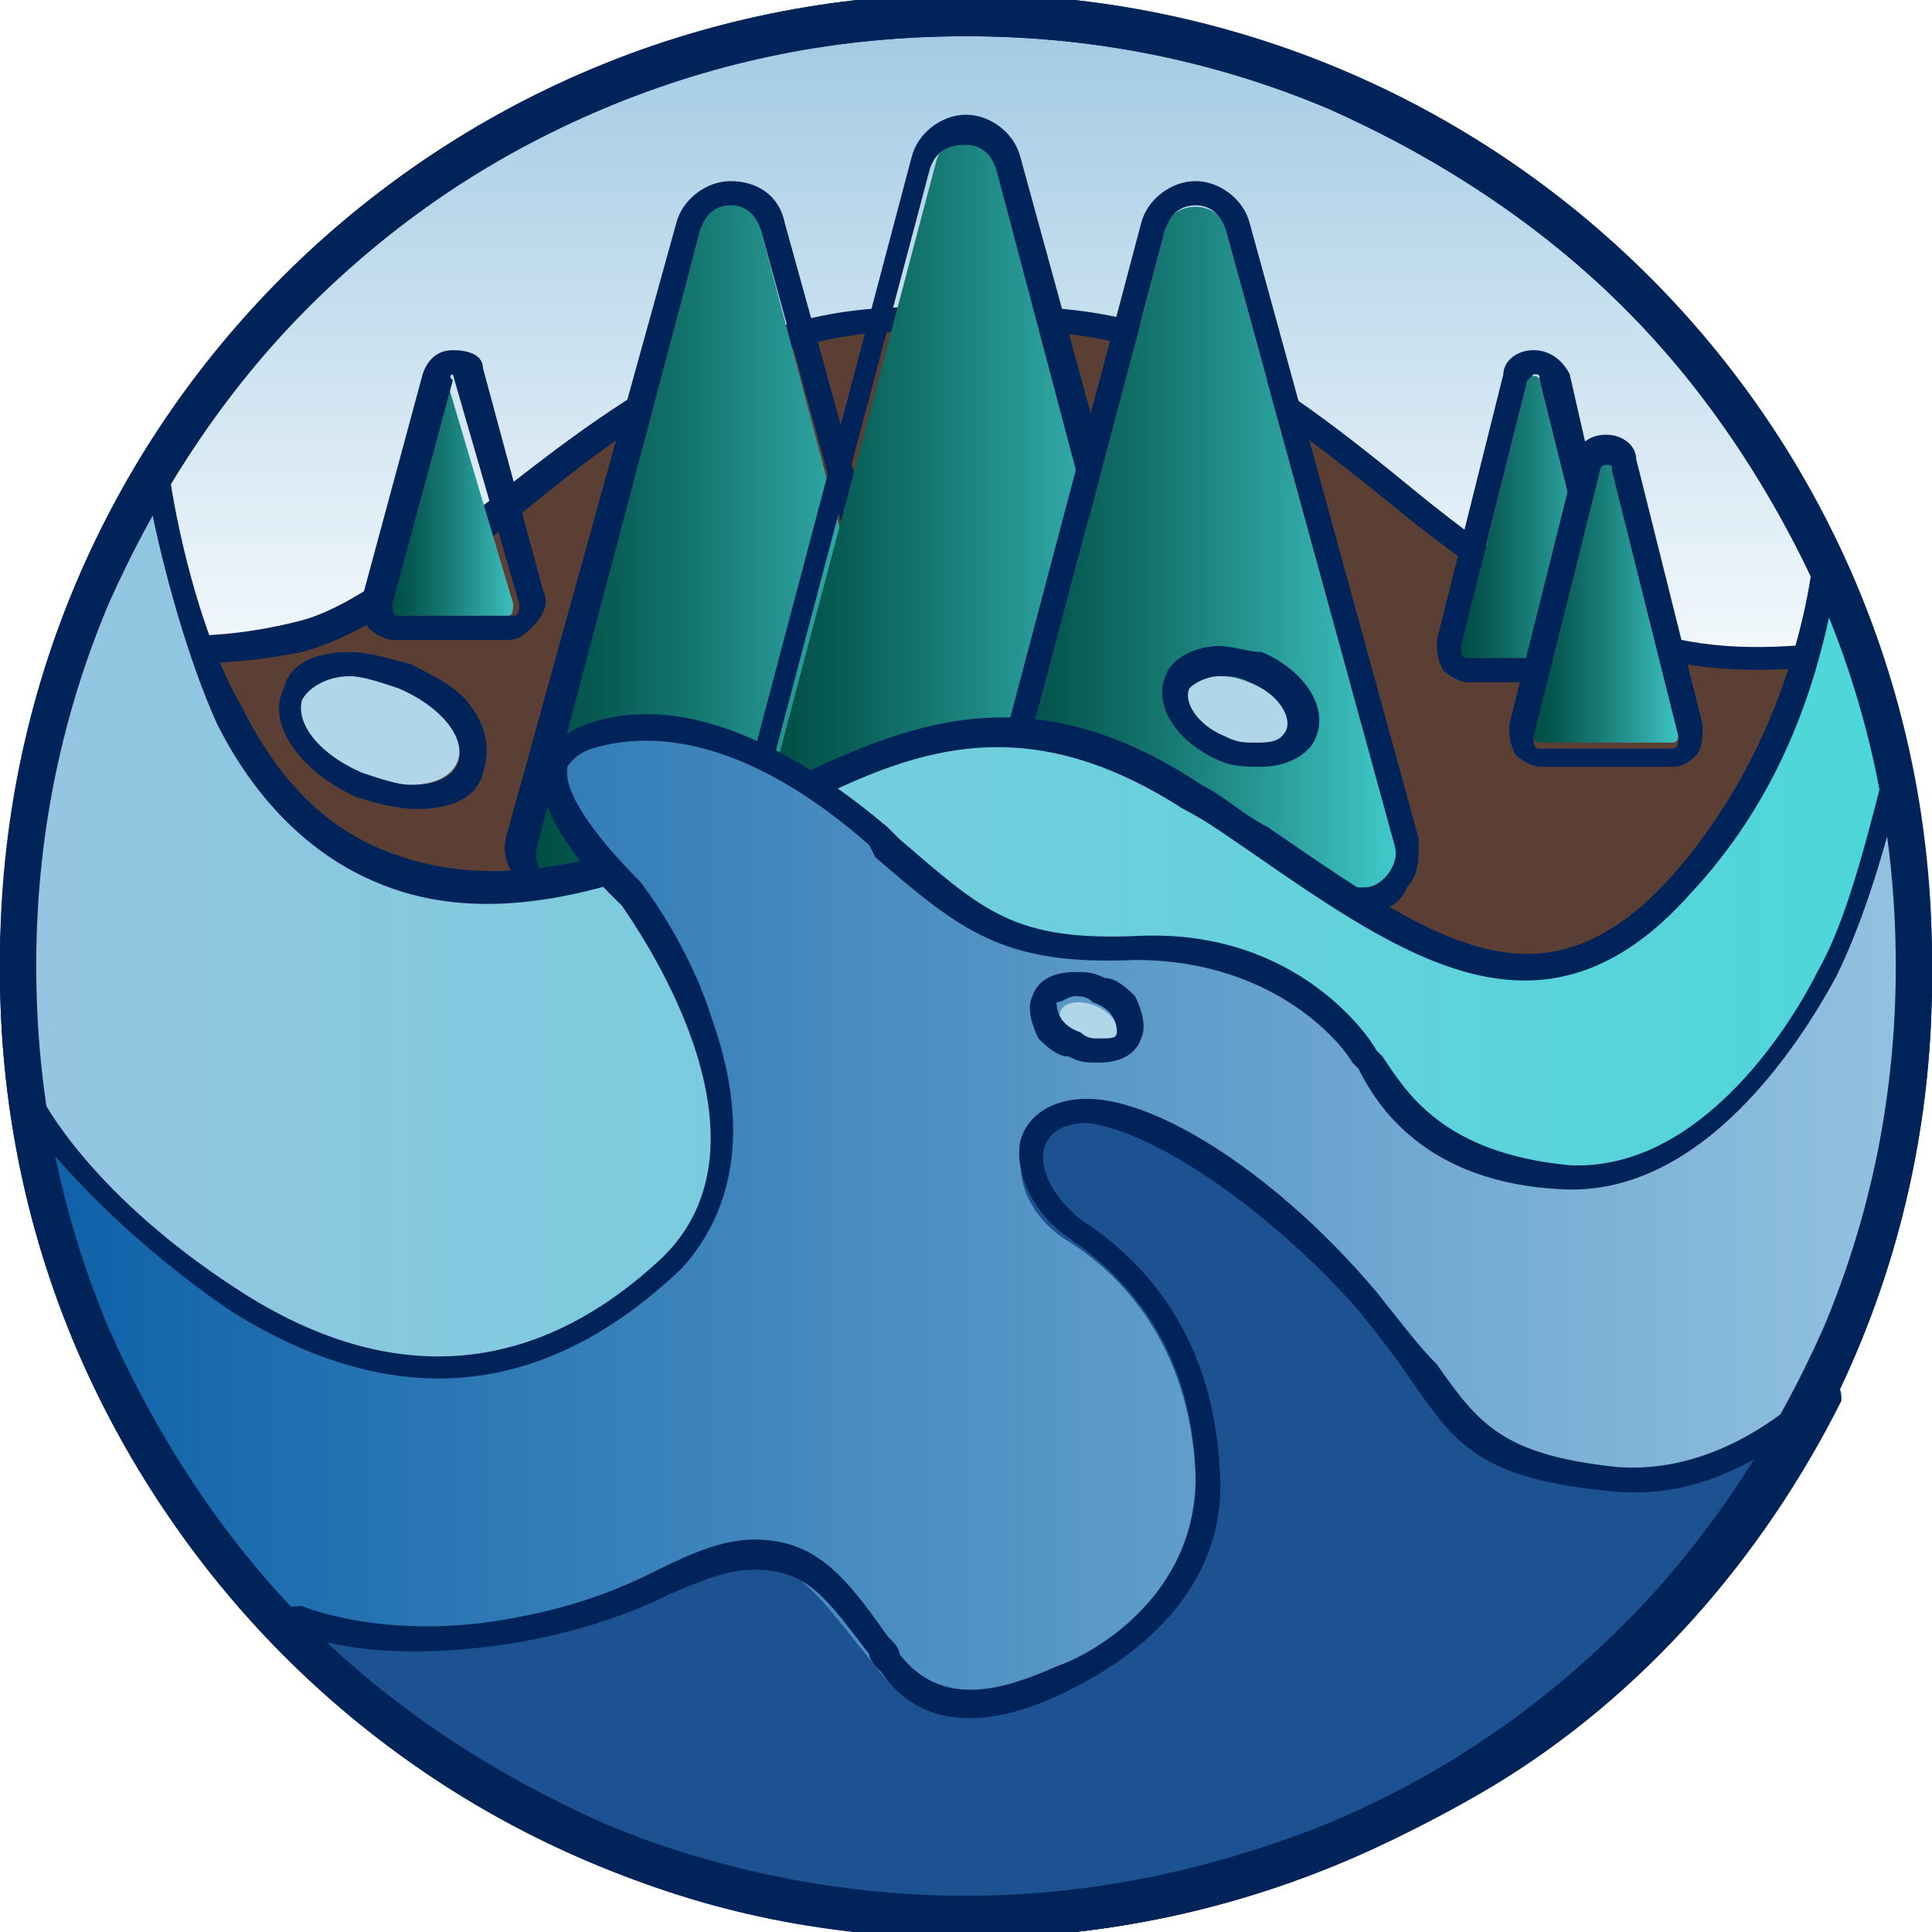
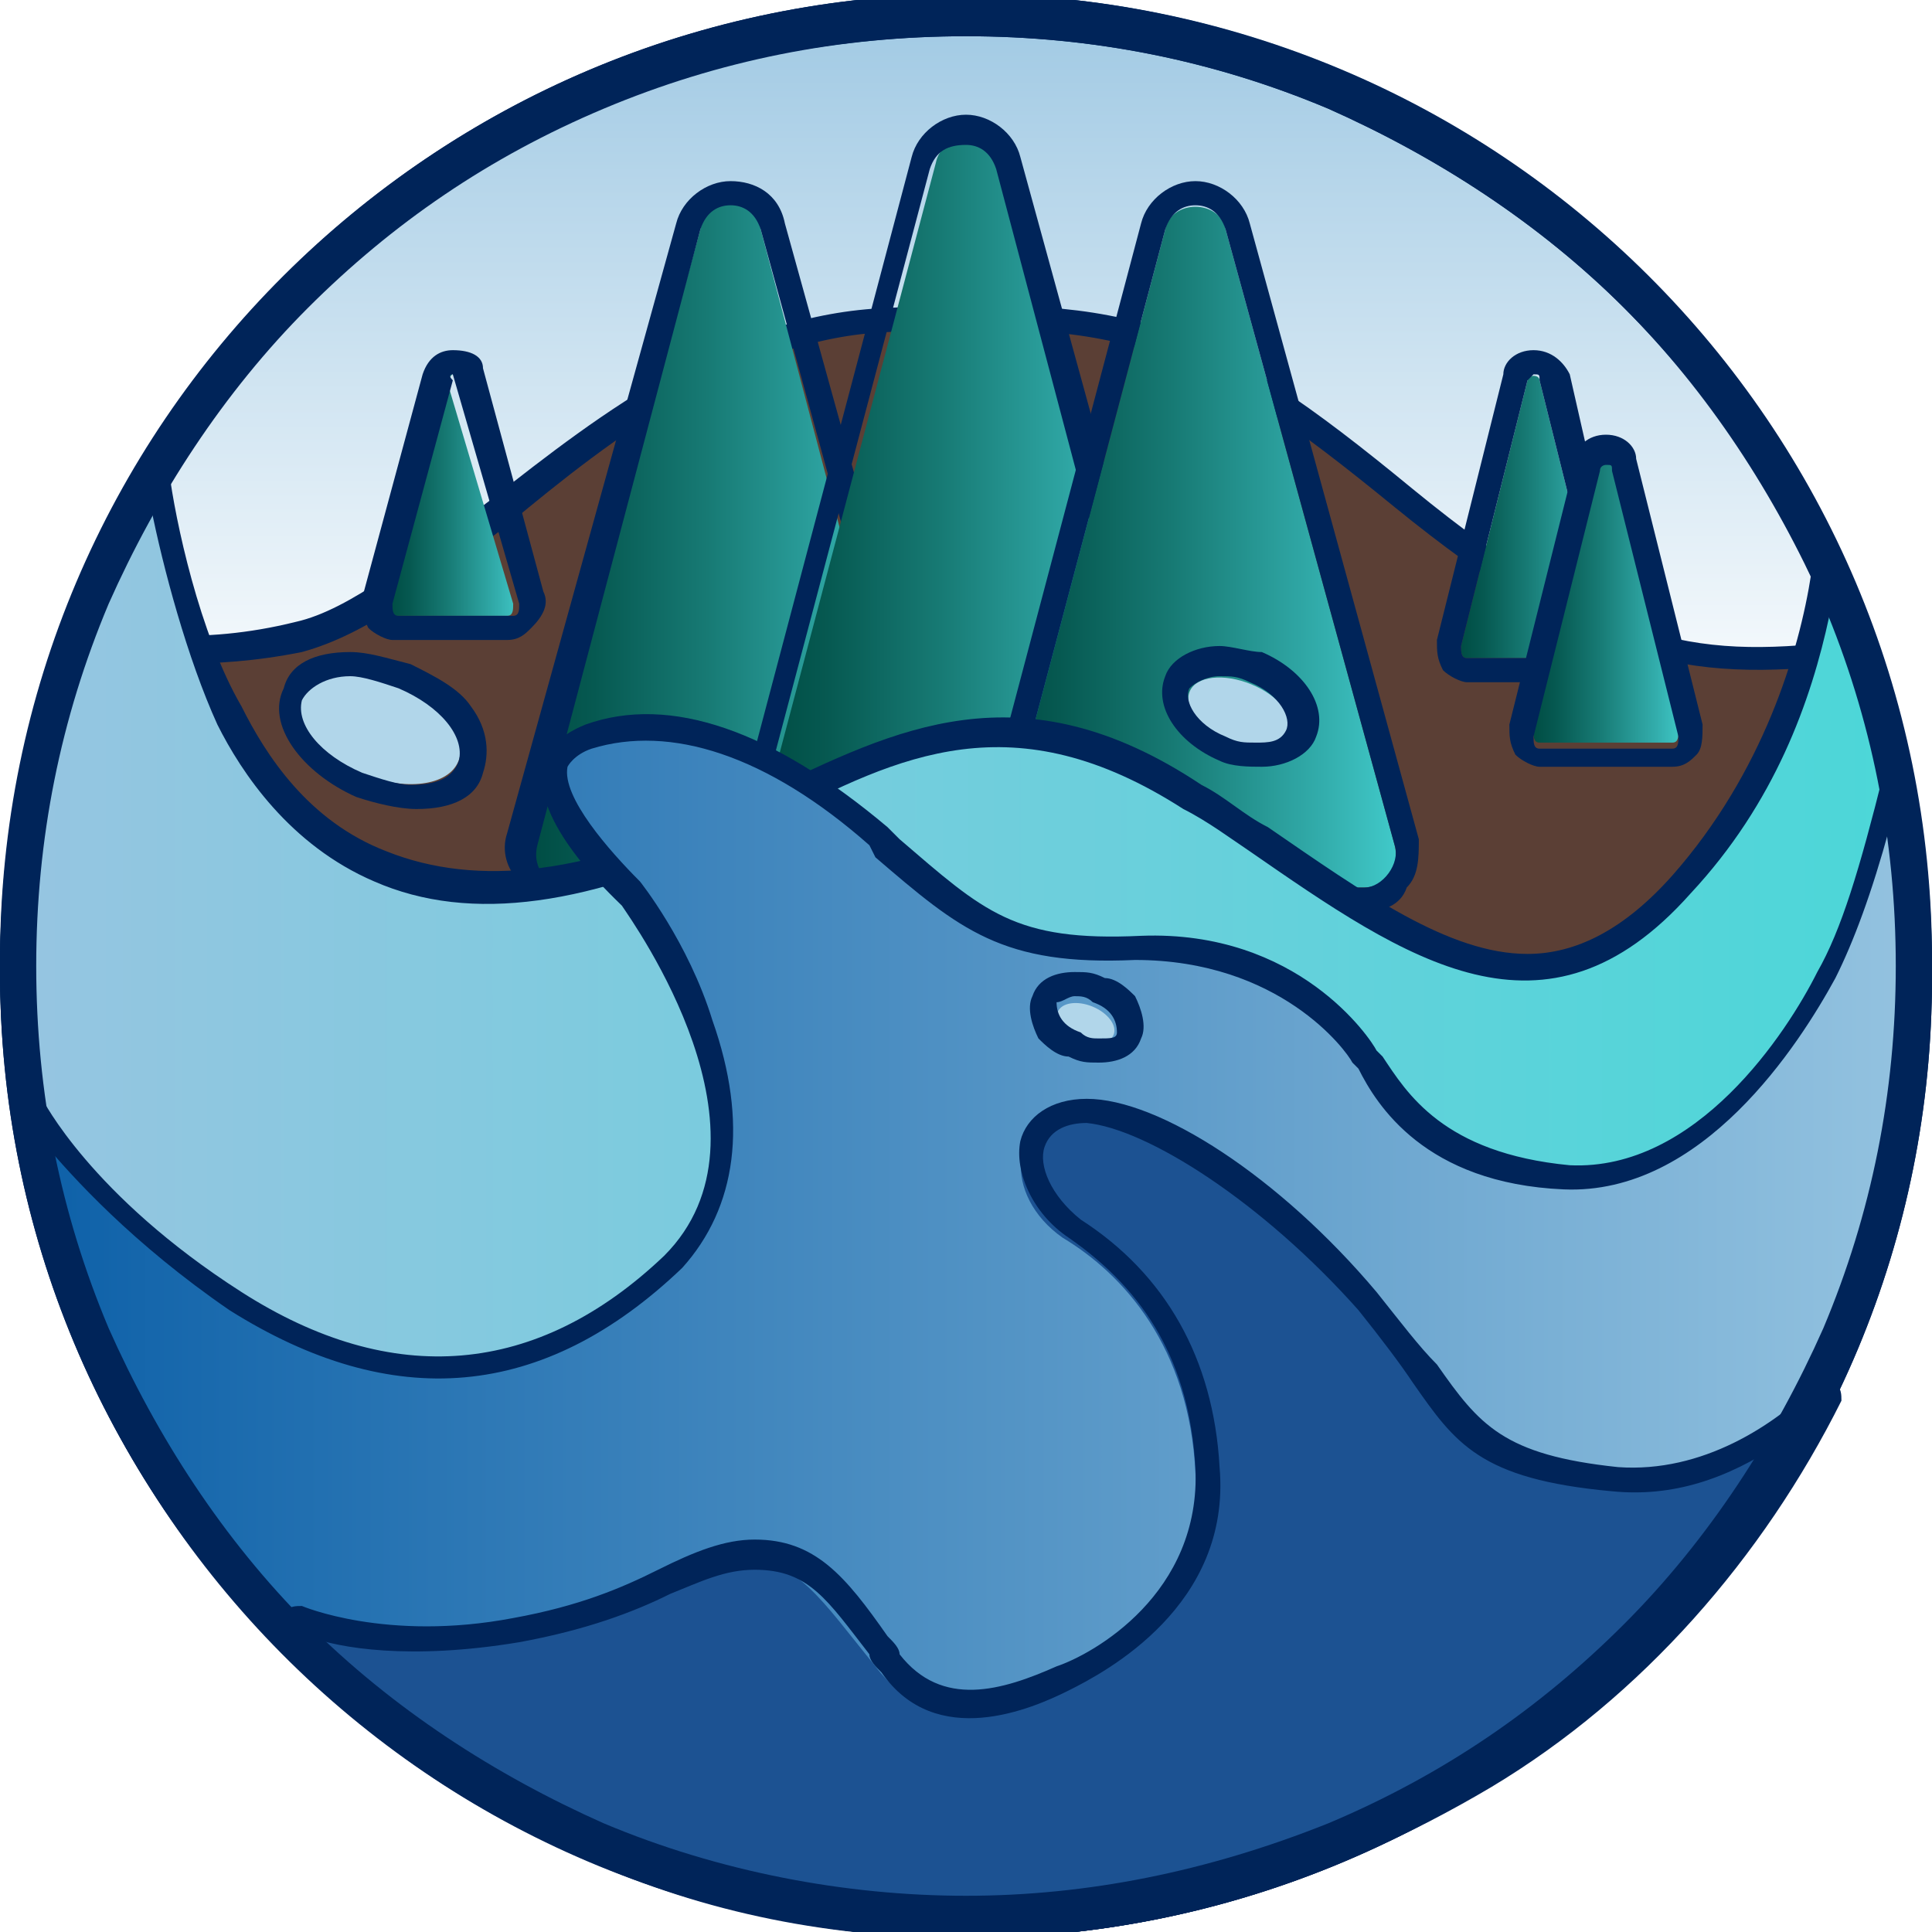
<svg xmlns="http://www.w3.org/2000/svg" version="1.1" id="Слой_1" x="0px" y="0px" width="32px" height="32px" viewBox="0 0 32 32" style="enable-background:new 0 0 32 32;" xml:space="preserve">
-   <style type="text/css">
- 	.st0{fill:url(#SVGID_1_);}
- 	.st1{fill:#002459;}
- 	.st2{fill:#5B3F35;}
- 	.st3{fill:url(#SVGID_2_);}
- 	.st4{fill:url(#SVGID_3_);}
- 	.st5{fill:url(#SVGID_4_);}
- 	.st6{fill:url(#SVGID_5_);}
- 	.st7{fill:url(#SVGID_6_);}
- 	.st8{fill:#B1D6EA;}
- 	.st9{fill:url(#SVGID_7_);}
- 	.st10{fill:url(#SVGID_8_);}
- 	.st11{fill:url(#SVGID_9_);}
- 	.st12{fill:#1C5292;}
- </style>
  <g>
    <g>
-       <linearGradient id="SVGID_1_" gradientUnits="userSpaceOnUse" x1="16" y1="34.1" x2="16" y2="2.173" gradientTransform="matrix(1 0 0 -1 0 34)">
+       <linearGradient id="SVGID_1_" gradientUnits="userSpaceOnUse" x1="16" y1="733.9" x2="16" y2="765.827" gradientTransform="matrix(1 0 0 1 0 -734)">
        <stop offset="0" style="stop-color:#9EC8E3" />
        <stop offset="0.392" style="stop-color:#FFFFFF" />
      </linearGradient>
-       <circle class="st0" cx="16" cy="15.9" r="16" />
-       <path class="st1" d="M16,0.6c2.1,0,4.1,0.4,6,1.2c1.8,0.8,3.5,1.9,4.9,3.3s2.5,3,3.3,4.9s1.2,3.9,1.2,6s-0.4,4.1-1.2,6    c-0.8,1.8-1.9,3.5-3.3,4.9s-3,2.5-4.9,3.3s-3.9,1.2-6,1.2s-4.1-0.4-6-1.2c-1.8-0.8-3.5-1.9-4.9-3.3s-2.5-3-3.3-4.9    c-0.8-2-1.2-4-1.2-6.1s0.4-4.1,1.2-6C2.6,8.1,3.7,6.4,5.1,5s3-2.5,4.9-3.3C11.9,1,13.9,0.6,16,0.6 M16-0.1C7.2-0.1,0,7,0,15.9    s7.1,16,16,16s16-7.1,16-16S24.8-0.1,16-0.1L16-0.1z" />
+       <circle style="fill:url(#SVGID_1_);" cx="16" cy="15.9" r="16" />
+       <path style="fill:#002459;" d="M16,0.6c2.1,0,4.1,0.4,6,1.2c1.8,0.8,3.5,1.9,4.9,3.3s2.5,3,3.3,4.9s1.2,3.9,1.2,6s-0.4,4.1-1.2,6    c-0.8,1.8-1.9,3.5-3.3,4.9s-3,2.5-4.9,3.3s-3.9,1.2-6,1.2s-4.1-0.4-6-1.2c-1.8-0.8-3.5-1.9-4.9-3.3s-2.5-3-3.3-4.9    c-0.8-2-1.2-4-1.2-6.1s0.4-4.1,1.2-6C2.6,8.1,3.7,6.4,5.1,5s3-2.5,4.9-3.3C11.9,1,13.9,0.6,16,0.6 M16-0.1C7.2-0.1,0,7,0,15.9    s7.1,16,16,16s16-7.1,16-16S24.8-0.1,16-0.1L16-0.1z" />
    </g>
    <g>
-       <path class="st2" d="M30.9,11l-0.2-0.2c-2.6,0.3-4.2,0.1-7.4-2.6c-3.3-2.7-4.4-3.1-8.5-2.9C10.6,5.5,7.5,9.9,5,10.5    c-1.7,0.4-3,0.2-3.7,0c-0.6,1.7-1,3.6-1,5.5c0,8.7,7.1,15.8,15.8,15.8S31.9,24.7,31.9,16C31.8,14.3,31.5,12.6,30.9,11z" />
-       <path class="st1" d="M16,32.1c-4.3,0-8.3-1.7-11.3-4.7S0,20.4,0,16.1c0-1.9,0.3-3.8,1-5.6l0.1-0.2h0.2c0.7,0.2,2,0.4,3.6,0    c0.9-0.2,2-1.1,3.2-2c1.9-1.5,4-3.1,6.6-3.2c4.1-0.2,5.3,0.2,8.7,3c3.3,2.7,4.8,2.8,7.3,2.5h0.1l0.3,0.3V11    c0.6,1.7,0.9,3.4,0.9,5.2c0,4.3-1.7,8.3-4.7,11.3C24.3,30.4,20.3,32.1,16,32.1z M1.4,10.8c-0.6,1.7-0.9,3.5-0.9,5.3    c0,8.6,7,15.5,15.5,15.5s15.5-7,15.5-15.5c0-1.7-0.3-3.4-0.8-5L30.6,11c-2.7,0.3-4.3,0-7.5-2.6c-3.3-2.7-4.4-3.1-8.4-2.9    c-2.4,0.1-4.5,1.7-6.3,3.2c-1.3,1-2.3,1.8-3.4,2.1C3.5,11.1,2.2,11,1.4,10.8z" />
+       <path style="fill:#5B3F35;" d="M30.9,11l-0.2-0.2c-2.6,0.3-4.2,0.1-7.4-2.6c-3.3-2.7-4.4-3.1-8.5-2.9C10.6,5.5,7.5,9.9,5,10.5    c-1.7,0.4-3,0.2-3.7,0c-0.6,1.7-1,3.6-1,5.5c0,8.7,7.1,15.8,15.8,15.8S31.9,24.7,31.9,16C31.8,14.3,31.5,12.6,30.9,11z" />
+       <path style="fill:#002459;" d="M16,32.1c-4.3,0-8.3-1.7-11.3-4.7S0,20.4,0,16.1c0-1.9,0.3-3.8,1-5.6l0.1-0.2h0.2    c0.7,0.2,2,0.4,3.6,0c0.9-0.2,2-1.1,3.2-2c1.9-1.5,4-3.1,6.6-3.2c4.1-0.2,5.3,0.2,8.7,3c3.3,2.7,4.8,2.8,7.3,2.5h0.1l0.3,0.3V11    c0.6,1.7,0.9,3.4,0.9,5.2c0,4.3-1.7,8.3-4.7,11.3C24.3,30.4,20.3,32.1,16,32.1z M1.4,10.8c-0.6,1.7-0.9,3.5-0.9,5.3    c0,8.6,7,15.5,15.5,15.5s15.5-7,15.5-15.5c0-1.7-0.3-3.4-0.8-5L30.6,11c-2.7,0.3-4.3,0-7.5-2.6c-3.3-2.7-4.4-3.1-8.4-2.9    c-2.4,0.1-4.5,1.7-6.3,3.2c-1.3,1-2.3,1.8-3.4,2.1C3.5,11.1,2.2,11,1.4,10.8z" />
    </g>
    <g>
-       <linearGradient id="SVGID_2_" gradientUnits="userSpaceOnUse" x1="8.83" y1="24.975" x2="15.37" y2="24.975" gradientTransform="matrix(1 0 0 -1 0 34)">
+       <linearGradient id="SVGID_2_" gradientUnits="userSpaceOnUse" x1="8.83" y1="743.025" x2="15.37" y2="743.025" gradientTransform="matrix(1 0 0 1 0 -734)">
        <stop offset="0" style="stop-color:#004D44" />
        <stop offset="0.154" style="stop-color:#065951" />
        <stop offset="0.441" style="stop-color:#177A74" />
        <stop offset="0.828" style="stop-color:#33AEAD" />
        <stop offset="1" style="stop-color:#40C8C8" />
      </linearGradient>
-       <path class="st3" d="M11.6,3.8L8.8,14c-0.1,0.3,0.2,0.7,0.5,0.7h5.5c0.3,0,0.6-0.3,0.5-0.7L12.6,3.8C12.5,3.2,11.7,3.2,11.6,3.8z" />
-       <path class="st1" d="M12.1,3.4c0.2,0,0.4,0.1,0.5,0.4L15.4,14c0.1,0.3-0.2,0.7-0.5,0.7H9.4c-0.3,0-0.6-0.3-0.5-0.7l2.7-10.2    C11.7,3.5,11.9,3.4,12.1,3.4 M12.1,3c-0.4,0-0.8,0.3-0.9,0.7L8.4,13.8c-0.1,0.3,0,0.6,0.2,0.8C8.8,14.9,9.1,15,9.4,15h5.5    c0.3,0,0.6-0.1,0.7-0.4c0.2-0.2,0.2-0.5,0.2-0.8L13,3.7C12.9,3.2,12.5,3,12.1,3L12.1,3z" />
+       <path style="fill:url(#SVGID_2_);" d="M11.6,3.8L8.8,14c-0.1,0.3,0.2,0.7,0.5,0.7h5.5c0.3,0,0.6-0.3,0.5-0.7L12.6,3.8    C12.5,3.2,11.7,3.2,11.6,3.8z" />
+       <path style="fill:#002459;" d="M12.1,3.4c0.2,0,0.4,0.1,0.5,0.4L15.4,14c0.1,0.3-0.2,0.7-0.5,0.7H9.4c-0.3,0-0.6-0.3-0.5-0.7    l2.7-10.2C11.7,3.5,11.9,3.4,12.1,3.4 M12.1,3c-0.4,0-0.8,0.3-0.9,0.7L8.4,13.8c-0.1,0.3,0,0.6,0.2,0.8C8.8,14.9,9.1,15,9.4,15    h5.5c0.3,0,0.6-0.1,0.7-0.4c0.2-0.2,0.2-0.5,0.2-0.8L13,3.7C12.9,3.2,12.5,3,12.1,3L12.1,3z" />
    </g>
    <g>
-       <linearGradient id="SVGID_3_" gradientUnits="userSpaceOnUse" x1="12.693" y1="26.038" x2="19.232" y2="26.038" gradientTransform="matrix(1 0 0 -1 0 34)">
+       <linearGradient id="SVGID_3_" gradientUnits="userSpaceOnUse" x1="12.693" y1="741.962" x2="19.232" y2="741.962" gradientTransform="matrix(1 0 0 1 0 -734)">
        <stop offset="0" style="stop-color:#004D44" />
        <stop offset="0.154" style="stop-color:#065951" />
        <stop offset="0.441" style="stop-color:#177A74" />
        <stop offset="0.828" style="stop-color:#33AEAD" />
        <stop offset="1" style="stop-color:#40C8C8" />
      </linearGradient>
-       <path class="st4" d="M15.5,2.7l-2.7,10.2c-0.1,0.3,0.2,0.7,0.5,0.7h5.5c0.3,0,0.6-0.3,0.5-0.7L16.5,2.7    C16.3,2.2,15.6,2.2,15.5,2.7z" />
-       <path class="st1" d="M16,2.4c0.2,0,0.4,0.1,0.5,0.4L19.2,13c0.1,0.3-0.2,0.7-0.5,0.7h-5.5c-0.3,0-0.6-0.3-0.5-0.7l2.7-10.2    C15.5,2.5,15.7,2.4,16,2.4 M16,1.9c-0.4,0-0.8,0.3-0.9,0.7l-2.7,10.2c-0.1,0.3,0,0.6,0.2,0.8s0.5,0.4,0.7,0.4h5.5    c0.3,0,0.6-0.1,0.7-0.4c0.2-0.2,0.2-0.5,0.2-0.8L16.9,2.6C16.8,2.2,16.4,1.9,16,1.9L16,1.9z" />
+       <path style="fill:url(#SVGID_3_);" d="M15.5,2.7l-2.7,10.2c-0.1,0.3,0.2,0.7,0.5,0.7h5.5c0.3,0,0.6-0.3,0.5-0.7L16.5,2.7    C16.3,2.2,15.6,2.2,15.5,2.7z" />
+       <path style="fill:#002459;" d="M16,2.4c0.2,0,0.4,0.1,0.5,0.4L19.2,13c0.1,0.3-0.2,0.7-0.5,0.7h-5.5c-0.3,0-0.6-0.3-0.5-0.7    l2.7-10.2C15.5,2.5,15.7,2.4,16,2.4 M16,1.9c-0.4,0-0.8,0.3-0.9,0.7l-2.7,10.2c-0.1,0.3,0,0.6,0.2,0.8s0.5,0.4,0.7,0.4h5.5    c0.3,0,0.6-0.1,0.7-0.4c0.2-0.2,0.2-0.5,0.2-0.8L16.9,2.6C16.8,2.2,16.4,1.9,16,1.9L16,1.9z" />
    </g>
    <g>
-       <linearGradient id="SVGID_4_" gradientUnits="userSpaceOnUse" x1="6.463" y1="25.825" x2="8.617" y2="25.825" gradientTransform="matrix(1 0 0 -1 0 34)">
+       <linearGradient id="SVGID_4_" gradientUnits="userSpaceOnUse" x1="6.463" y1="742.175" x2="8.617" y2="742.175" gradientTransform="matrix(1 0 0 1 0 -734)">
        <stop offset="0" style="stop-color:#004D44" />
        <stop offset="0.154" style="stop-color:#065951" />
        <stop offset="0.441" style="stop-color:#177A74" />
        <stop offset="0.828" style="stop-color:#33AEAD" />
        <stop offset="1" style="stop-color:#40C8C8" />
      </linearGradient>
-       <path class="st5" d="M7.4,6.3l-1,3.7c0,0.1,0,0.2,0.1,0.2h1.9c0.1,0,0.1-0.1,0.1-0.2L7.4,6.3C7.6,6.1,7.5,6.1,7.4,6.3z" />
-       <path class="st1" d="M7.5,6.2C7.6,6.2,7.6,6.2,7.5,6.2L8.6,10c0,0.1,0,0.2-0.1,0.2H6.6c-0.1,0-0.1-0.1-0.1-0.2l1-3.7    C7.4,6.2,7.5,6.2,7.5,6.2 M7.5,5.8C7.3,5.8,7.1,5.9,7,6.2L6,9.9c0,0.2,0,0.3,0.1,0.5c0.1,0.1,0.3,0.2,0.4,0.2h1.9    c0.2,0,0.3-0.1,0.4-0.2C9,10.2,9.1,10,9,9.8L8,6.1C8,5.9,7.8,5.8,7.5,5.8L7.5,5.8z" />
+       <path style="fill:url(#SVGID_4_);" d="M7.4,6.3l-1,3.7c0,0.1,0,0.2,0.1,0.2h1.9c0.1,0,0.1-0.1,0.1-0.2L7.4,6.3    C7.6,6.1,7.5,6.1,7.4,6.3z" />
+       <path style="fill:#002459;" d="M7.5,6.2C7.6,6.2,7.6,6.2,7.5,6.2L8.6,10c0,0.1,0,0.2-0.1,0.2H6.6c-0.1,0-0.1-0.1-0.1-0.2l1-3.7    C7.4,6.2,7.5,6.2,7.5,6.2 M7.5,5.8C7.3,5.8,7.1,5.9,7,6.2L6,9.9c0,0.2,0,0.3,0.1,0.5c0.1,0.1,0.3,0.2,0.4,0.2h1.9    c0.2,0,0.3-0.1,0.4-0.2C9,10.2,9.1,10,9,9.8L8,6.1C8,5.9,7.8,5.8,7.5,5.8L7.5,5.8z" />
    </g>
    <g>
-       <linearGradient id="SVGID_5_" gradientUnits="userSpaceOnUse" x1="24.193" y1="25.438" x2="26.682" y2="25.438" gradientTransform="matrix(1 0 0 -1 0 34)">
+       <linearGradient id="SVGID_5_" gradientUnits="userSpaceOnUse" x1="24.193" y1="742.562" x2="26.682" y2="742.562" gradientTransform="matrix(1 0 0 1 0 -734)">
        <stop offset="0" style="stop-color:#004D44" />
        <stop offset="0.154" style="stop-color:#065951" />
        <stop offset="0.441" style="stop-color:#177A74" />
        <stop offset="0.828" style="stop-color:#33AEAD" />
        <stop offset="1" style="stop-color:#40C8C8" />
      </linearGradient>
-       <path class="st6" d="M25.3,6.3l-1.1,4.4c0,0.1,0,0.2,0.1,0.2h2.2c0.1,0,0.1-0.1,0.1-0.2l-1.1-4.4C25.5,6.2,25.3,6.2,25.3,6.3z" />
-       <path class="st1" d="M25.4,6.2c0.1,0,0.1,0,0.1,0.1l1.1,4.4c0,0.1,0,0.2-0.1,0.2h-2.2c-0.1,0-0.1-0.1-0.1-0.2l1.1-4.4    C25.3,6.3,25.4,6.2,25.4,6.2 M25.4,5.8c-0.3,0-0.5,0.2-0.5,0.4l-1.1,4.4c0,0.2,0,0.3,0.1,0.5c0.1,0.1,0.3,0.2,0.4,0.2h2.2    c0.2,0,0.3-0.1,0.4-0.2C27,11,27,10.8,27,10.6l-1-4.4C25.9,6,25.7,5.8,25.4,5.8L25.4,5.8z" />
+       <path style="fill:url(#SVGID_5_);" d="M25.3,6.3l-1.1,4.4c0,0.1,0,0.2,0.1,0.2h2.2c0.1,0,0.1-0.1,0.1-0.2l-1.1-4.4    C25.5,6.2,25.3,6.2,25.3,6.3z" />
+       <path style="fill:#002459;" d="M25.4,6.2c0.1,0,0.1,0,0.1,0.1l1.1,4.4c0,0.1,0,0.2-0.1,0.2h-2.2c-0.1,0-0.1-0.1-0.1-0.2l1.1-4.4    C25.3,6.3,25.4,6.2,25.4,6.2 M25.4,5.8c-0.3,0-0.5,0.2-0.5,0.4l-1.1,4.4c0,0.2,0,0.3,0.1,0.5c0.1,0.1,0.3,0.2,0.4,0.2h2.2    c0.2,0,0.3-0.1,0.4-0.2C27,11,27,10.8,27,10.6l-1-4.4C25.9,6,25.7,5.8,25.4,5.8L25.4,5.8z" />
    </g>
    <g>
-       <linearGradient id="SVGID_6_" gradientUnits="userSpaceOnUse" x1="25.385" y1="24.038" x2="27.875" y2="24.038" gradientTransform="matrix(1 0 0 -1 0 34)">
+       <linearGradient id="SVGID_6_" gradientUnits="userSpaceOnUse" x1="25.385" y1="743.962" x2="27.875" y2="743.962" gradientTransform="matrix(1 0 0 1 0 -734)">
        <stop offset="0" style="stop-color:#004D44" />
        <stop offset="0.154" style="stop-color:#065951" />
        <stop offset="0.441" style="stop-color:#177A74" />
        <stop offset="0.828" style="stop-color:#33AEAD" />
        <stop offset="1" style="stop-color:#40C8C8" />
      </linearGradient>
-       <path class="st7" d="M26.5,7.7l-1.1,4.4c0,0.1,0,0.2,0.1,0.2h2.2c0.1,0,0.1-0.1,0.1-0.2l-1.1-4.4C26.7,7.6,26.5,7.6,26.5,7.7z" />
-       <path class="st1" d="M26.6,7.7c0.1,0,0.1,0,0.1,0.1l1.1,4.4c0,0.1,0,0.2-0.1,0.2h-2.2c-0.1,0-0.1-0.1-0.1-0.2l1.1-4.4    C26.5,7.7,26.6,7.7,26.6,7.7 M26.6,7.2c-0.3,0-0.5,0.2-0.5,0.4L25,12c0,0.2,0,0.3,0.1,0.5c0.1,0.1,0.3,0.2,0.4,0.2h2.2    c0.2,0,0.3-0.1,0.4-0.2c0.1-0.1,0.1-0.3,0.1-0.5l-1.1-4.4C27.1,7.4,26.9,7.2,26.6,7.2L26.6,7.2z" />
+       <path style="fill:url(#SVGID_6_);" d="M26.5,7.7l-1.1,4.4c0,0.1,0,0.2,0.1,0.2h2.2c0.1,0,0.1-0.1,0.1-0.2l-1.1-4.4    C26.7,7.6,26.5,7.6,26.5,7.7z" />
+       <path style="fill:#002459;" d="M26.6,7.7c0.1,0,0.1,0,0.1,0.1l1.1,4.4c0,0.1,0,0.2-0.1,0.2h-2.2c-0.1,0-0.1-0.1-0.1-0.2l1.1-4.4    C26.5,7.7,26.6,7.7,26.6,7.7 M26.6,7.2c-0.3,0-0.5,0.2-0.5,0.4L25,12c0,0.2,0,0.3,0.1,0.5c0.1,0.1,0.3,0.2,0.4,0.2h2.2    c0.2,0,0.3-0.1,0.4-0.2c0.1-0.1,0.1-0.3,0.1-0.5l-1.1-4.4C27.1,7.4,26.9,7.2,26.6,7.2L26.6,7.2z" />
    </g>
    <g>
-       <ellipse transform="matrix(0.3821 -0.9241 0.9241 0.3821 -7.3081 13.2876)" class="st8" cx="6.3" cy="12.1" rx="0.8" ry="1.4" />
-       <path class="st1" d="M5.8,11.2c0.2,0,0.5,0.1,0.8,0.2c0.7,0.3,1.1,0.8,1,1.2C7.5,12.9,7.2,13,6.8,13c-0.2,0-0.5-0.1-0.8-0.2    c-0.7-0.3-1.1-0.8-1-1.2C5.1,11.4,5.4,11.2,5.8,11.2 M5.8,10.8L5.8,10.8c-0.6,0-1,0.2-1.1,0.6C4.4,12,5,12.8,5.9,13.2    c0.3,0.1,0.7,0.2,1,0.2c0.6,0,1-0.2,1.1-0.6c0.1-0.3,0.1-0.7-0.2-1.1c-0.2-0.3-0.6-0.5-1-0.7C6.4,10.9,6.1,10.8,5.8,10.8L5.8,10.8    z" />
+       <ellipse transform="matrix(0.3821 -0.9241 0.9241 0.3821 -7.291 13.274)" style="fill:#B1D6EA;" cx="6.3" cy="12.1" rx="0.8" ry="1.4" />
+       <path style="fill:#002459;" d="M5.8,11.2c0.2,0,0.5,0.1,0.8,0.2c0.7,0.3,1.1,0.8,1,1.2C7.5,12.9,7.2,13,6.8,13    c-0.2,0-0.5-0.1-0.8-0.2c-0.7-0.3-1.1-0.8-1-1.2C5.1,11.4,5.4,11.2,5.8,11.2 M5.8,10.8L5.8,10.8c-0.6,0-1,0.2-1.1,0.6    C4.4,12,5,12.8,5.9,13.2c0.3,0.1,0.7,0.2,1,0.2c0.6,0,1-0.2,1.1-0.6c0.1-0.3,0.1-0.7-0.2-1.1c-0.2-0.3-0.6-0.5-1-0.7    C6.4,10.9,6.1,10.8,5.8,10.8L5.8,10.8z" />
    </g>
    <g>
-       <linearGradient id="SVGID_7_" gradientUnits="userSpaceOnUse" x1="16.54" y1="24.938" x2="23.079" y2="24.938" gradientTransform="matrix(1 0 0 -1 0 34)">
+       <linearGradient id="SVGID_7_" gradientUnits="userSpaceOnUse" x1="16.54" y1="743.062" x2="23.079" y2="743.062" gradientTransform="matrix(1 0 0 1 0 -734)">
        <stop offset="0" style="stop-color:#004D44" />
        <stop offset="0.154" style="stop-color:#065951" />
        <stop offset="0.441" style="stop-color:#177A74" />
        <stop offset="0.828" style="stop-color:#33AEAD" />
        <stop offset="1" style="stop-color:#40C8C8" />
      </linearGradient>
-       <path class="st9" d="M19.3,3.8L16.6,14c-0.1,0.3,0.2,0.7,0.5,0.7h5.5c0.3,0,0.6-0.3,0.5-0.7L20.3,3.8C20.2,3.3,19.4,3.3,19.3,3.8z    " />
-       <path class="st1" d="M19.8,3.4c0.2,0,0.4,0.1,0.5,0.4L23.1,14c0.1,0.3-0.2,0.7-0.5,0.7h-5.5c-0.3,0-0.6-0.3-0.5-0.7l2.7-10.2    C19.4,3.5,19.6,3.4,19.8,3.4 M19.8,3c-0.4,0-0.8,0.3-0.9,0.7l-2.7,10.2c-0.1,0.3,0,0.6,0.2,0.8s0.5,0.4,0.7,0.4h5.5    c0.3,0,0.6-0.1,0.7-0.4c0.2-0.2,0.2-0.5,0.2-0.8L20.7,3.7C20.6,3.3,20.2,3,19.8,3L19.8,3z" />
+       <path style="fill:url(#SVGID_7_);" d="M19.3,3.8L16.6,14c-0.1,0.3,0.2,0.7,0.5,0.7h5.5c0.3,0,0.6-0.3,0.5-0.7L20.3,3.8    C20.2,3.3,19.4,3.3,19.3,3.8z" />
+       <path style="fill:#002459;" d="M19.8,3.4c0.2,0,0.4,0.1,0.5,0.4L23.1,14c0.1,0.3-0.2,0.7-0.5,0.7h-5.5c-0.3,0-0.6-0.3-0.5-0.7    l2.7-10.2C19.4,3.5,19.6,3.4,19.8,3.4 M19.8,3c-0.4,0-0.8,0.3-0.9,0.7l-2.7,10.2c-0.1,0.3,0,0.6,0.2,0.8s0.5,0.4,0.7,0.4h5.5    c0.3,0,0.6-0.1,0.7-0.4c0.2-0.2,0.2-0.5,0.2-0.8L20.7,3.7C20.6,3.3,20.2,3,19.8,3L19.8,3z" />
    </g>
    <g>
-       <linearGradient id="SVGID_8_" gradientUnits="userSpaceOnUse" x1="0.282" y1="14.15" x2="31.789" y2="14.15" gradientTransform="matrix(1 0 0 -1 0 34)">
+       <linearGradient id="SVGID_8_" gradientUnits="userSpaceOnUse" x1="0.282" y1="753.85" x2="31.789" y2="753.85" gradientTransform="matrix(1 0 0 1 0 -734)">
        <stop offset="0" style="stop-color:#96C5E1" />
        <stop offset="1" style="stop-color:#4BD7D8" />
      </linearGradient>
-       <path class="st10" d="M30.3,9.5c-0.2,1.4-0.8,3.4-2.4,5.1c-2.6,2.9-5,0.6-8.1-1.5s-5.3-0.7-7.5,0.4c-5.5,2.7-7.6-0.1-8.5-1.7    c-0.7-1.3-1.1-3.2-1.3-4C1,10.2,0.2,13,0.2,16.1c0,8.7,7.1,15.8,15.8,15.8s15.8-7.1,15.8-15.8C31.8,13.7,31.3,11.5,30.3,9.5z" />
-       <path class="st1" d="M16,32.1c-4.3,0-8.3-1.7-11.3-4.7S0,20.4,0,16.1c0-3,0.8-5.9,2.4-8.4c0-0.1,0.1-0.1,0.2-0.1    c0.1,0,0.2,0.1,0.2,0.2c0.1,0.8,0.5,2.7,1.2,3.9c0.4,0.8,1.1,1.9,2.4,2.4c1.5,0.6,3.4,0.4,5.8-0.8c0.2-0.1,0.3-0.2,0.5-0.2    c2.1-1,4.2-2.1,7.2-0.1c0.4,0.2,0.7,0.5,1.1,0.7c1.6,1.1,3,2.1,4.3,2.1c0.8,0,1.6-0.4,2.4-1.3c1.5-1.7,2.1-3.7,2.3-5    c0-0.1,0.1-0.2,0.2-0.2s0.2,0,0.2,0.1c1,2.1,1.5,4.4,1.5,6.7c0,4.3-1.7,8.3-4.7,11.3C24.3,30.4,20.3,32.1,16,32.1z M2.5,8.4    c-1.3,2.3-2,5-2,7.7c0,8.6,7,15.5,15.5,15.5s15.5-7,15.5-15.5c0-2.1-0.4-4-1.2-5.9c-0.3,1.4-0.9,3.1-2.3,4.6    c-2.4,2.7-4.7,1.1-7.3-0.7c-0.3-0.2-0.7-0.5-1.1-0.7c-2.8-1.8-4.7-0.9-6.8,0.2c-0.2,0.1-0.3,0.2-0.5,0.2c-2.5,1.2-4.5,1.5-6.1,0.8    C4.8,14,4,12.8,3.6,12C3.1,10.9,2.7,9.4,2.5,8.4z" />
+       <path style="fill:url(#SVGID_8_);" d="M30.3,9.5c-0.2,1.4-0.8,3.4-2.4,5.1c-2.6,2.9-5,0.6-8.1-1.5s-5.3-0.7-7.5,0.4    c-5.5,2.7-7.6-0.1-8.5-1.7c-0.7-1.3-1.1-3.2-1.3-4C1,10.2,0.2,13,0.2,16.1c0,8.7,7.1,15.8,15.8,15.8s15.8-7.1,15.8-15.8    C31.8,13.7,31.3,11.5,30.3,9.5z" />
+       <path style="fill:#002459;" d="M16,32.1c-4.3,0-8.3-1.7-11.3-4.7S0,20.4,0,16.1c0-3,0.8-5.9,2.4-8.4c0-0.1,0.1-0.1,0.2-0.1    c0.1,0,0.2,0.1,0.2,0.2c0.1,0.8,0.5,2.7,1.2,3.9c0.4,0.8,1.1,1.9,2.4,2.4c1.5,0.6,3.4,0.4,5.8-0.8c0.2-0.1,0.3-0.2,0.5-0.2    c2.1-1,4.2-2.1,7.2-0.1c0.4,0.2,0.7,0.5,1.1,0.7c1.6,1.1,3,2.1,4.3,2.1c0.8,0,1.6-0.4,2.4-1.3c1.5-1.7,2.1-3.7,2.3-5    c0-0.1,0.1-0.2,0.2-0.2s0.2,0,0.2,0.1c1,2.1,1.5,4.4,1.5,6.7c0,4.3-1.7,8.3-4.7,11.3C24.3,30.4,20.3,32.1,16,32.1z M2.5,8.4    c-1.3,2.3-2,5-2,7.7c0,8.6,7,15.5,15.5,15.5s15.5-7,15.5-15.5c0-2.1-0.4-4-1.2-5.9c-0.3,1.4-0.9,3.1-2.3,4.6    c-2.4,2.7-4.7,1.1-7.3-0.7c-0.3-0.2-0.7-0.5-1.1-0.7c-2.8-1.8-4.7-0.9-6.8,0.2c-0.2,0.1-0.3,0.2-0.5,0.2c-2.5,1.2-4.5,1.5-6.1,0.8    C4.8,14,4,12.8,3.6,12C3.1,10.9,2.7,9.4,2.5,8.4z" />
    </g>
    <g>
-       <linearGradient id="SVGID_9_" gradientUnits="userSpaceOnUse" x1="0.433" y1="12.045" x2="31.789" y2="12.045" gradientTransform="matrix(1 0 0 -1 0 34)">
+       <linearGradient id="SVGID_9_" gradientUnits="userSpaceOnUse" x1="0.433" y1="755.955" x2="31.789" y2="755.955" gradientTransform="matrix(1 0 0 1 0 -734)">
        <stop offset="0" style="stop-color:#0D60A8" />
        <stop offset="0.126" style="stop-color:#1E6DAF" />
        <stop offset="1" style="stop-color:#94C3E0" />
      </linearGradient>
-       <path class="st11" d="M16,31.9c8.7,0,15.8-7.1,15.8-15.8c0-1.2-0.1-2.3-0.4-3.4c-0.4,1.8-0.8,2.8-1.1,3.4c-0.4,0.7-2,3.5-4.3,3.3    c-2.4-0.1-3-1.5-3.3-2s-1.5-1.8-3.8-1.8c-2.2,0.1-2.8-0.5-4.3-1.8s-3.2-2.2-4.8-1.6c-1.6,0.5,0.7,2.6,0.7,2.6s2.9,3.9,0.7,6    S6.5,23.1,4,21.5c-2.6-1.7-3.4-3.3-3.4-3.3H0.5C1.5,26,8.1,31.9,16,31.9z" />
-       <path class="st1" d="M16,32.1c-3.9,0-7.6-1.4-10.5-4c-2.9-2.5-4.8-6-5.3-9.8c0-0.1,0.1-0.2,0.2-0.2h0.1c0.1,0,0.2,0,0.2,0.1    c0,0,0.8,1.6,3.3,3.2s4.9,1.4,7-0.6c2-2-0.5-5.5-0.7-5.8c-0.2-0.2-1.5-1.4-1.3-2.3c0-0.2,0.2-0.5,0.7-0.7c1.4-0.5,3.1,0.1,5,1.7    l0.2,0.2c1.4,1.2,1.9,1.7,4,1.6c2.6-0.1,3.8,1.7,3.9,1.9l0.1,0.1c0.4,0.6,1,1.6,3.1,1.8c2.1,0.1,3.6-2.2,4.1-3.2    c0.4-0.7,0.7-1.7,1.1-3.3c0-0.1,0.1-0.2,0.2-0.2l0,0c0.1,0,0.2,0.1,0.2,0.2c0.2,1.1,0.4,2.3,0.4,3.4c0,4.3-1.7,8.3-4.7,11.3    C24.3,30.4,20.3,32.1,16,32.1z M0.7,18.9C2.1,26.2,8.5,31.6,16,31.6c8.6,0,15.5-7,15.5-15.5c0-0.8-0.1-1.6-0.2-2.4    c-0.3,1.1-0.6,1.9-0.9,2.5c-0.6,1.1-2.2,3.6-4.5,3.5s-3.1-1.4-3.4-2l-0.1-0.1c-0.1-0.2-1.2-1.7-3.6-1.7c-2.2,0.1-2.9-0.5-4.3-1.7    L14.4,14c-1.7-1.5-3.3-2-4.6-1.6c-0.3,0.1-0.4,0.3-0.4,0.3c-0.1,0.5,0.7,1.4,1.2,1.9l0,0c0,0,0.8,1,1.2,2.3    c0.6,1.7,0.4,3.1-0.5,4.1c-2.3,2.2-4.8,2.4-7.5,0.7C2.2,20.6,1.2,19.5,0.7,18.9z" />
+       <path style="fill:url(#SVGID_9_);" d="M16,31.9c8.7,0,15.8-7.1,15.8-15.8c0-1.2-0.1-2.3-0.4-3.4c-0.4,1.8-0.8,2.8-1.1,3.4    c-0.4,0.7-2,3.5-4.3,3.3c-2.4-0.1-3-1.5-3.3-2s-1.5-1.8-3.8-1.8c-2.2,0.1-2.8-0.5-4.3-1.8s-3.2-2.2-4.8-1.6    c-1.6,0.5,0.7,2.6,0.7,2.6s2.9,3.9,0.7,6S6.5,23.1,4,21.5c-2.6-1.7-3.4-3.3-3.4-3.3H0.5C1.5,26,8.1,31.9,16,31.9z" />
+       <path style="fill:#002459;" d="M16,32.1c-3.9,0-7.6-1.4-10.5-4c-2.9-2.5-4.8-6-5.3-9.8c0-0.1,0.1-0.2,0.2-0.2h0.1    c0.1,0,0.2,0,0.2,0.1c0,0,0.8,1.6,3.3,3.2s4.9,1.4,7-0.6c2-2-0.5-5.5-0.7-5.8c-0.2-0.2-1.5-1.4-1.3-2.3c0-0.2,0.2-0.5,0.7-0.7    c1.4-0.5,3.1,0.1,5,1.7l0.2,0.2c1.4,1.2,1.9,1.7,4,1.6c2.6-0.1,3.8,1.7,3.9,1.9l0.1,0.1c0.4,0.6,1,1.6,3.1,1.8    c2.1,0.1,3.6-2.2,4.1-3.2c0.4-0.7,0.7-1.7,1.1-3.3c0-0.1,0.1-0.2,0.2-0.2l0,0c0.1,0,0.2,0.1,0.2,0.2c0.2,1.1,0.4,2.3,0.4,3.4    c0,4.3-1.7,8.3-4.7,11.3C24.3,30.4,20.3,32.1,16,32.1z M0.7,18.9C2.1,26.2,8.5,31.6,16,31.6c8.6,0,15.5-7,15.5-15.5    c0-0.8-0.1-1.6-0.2-2.4c-0.3,1.1-0.6,1.9-0.9,2.5c-0.6,1.1-2.2,3.6-4.5,3.5s-3.1-1.4-3.4-2l-0.1-0.1c-0.1-0.2-1.2-1.7-3.6-1.7    c-2.2,0.1-2.9-0.5-4.3-1.7L14.4,14c-1.7-1.5-3.3-2-4.6-1.6c-0.3,0.1-0.4,0.3-0.4,0.3c-0.1,0.5,0.7,1.4,1.2,1.9l0,0    c0,0,0.8,1,1.2,2.3c0.6,1.7,0.4,3.1-0.5,4.1c-2.3,2.2-4.8,2.4-7.5,0.7C2.2,20.6,1.2,19.5,0.7,18.9z" />
    </g>
    <g>
-       <ellipse transform="matrix(0.3821 -0.9241 0.9241 0.3821 1.7788 26.2066)" class="st8" cx="20.5" cy="11.8" rx="0.5" ry="0.9" />
-       <path class="st1" d="M20.2,11.2c0.2,0,0.3,0,0.5,0.1c0.5,0.2,0.7,0.6,0.6,0.8s-0.3,0.2-0.5,0.2s-0.3,0-0.5-0.1    c-0.5-0.2-0.7-0.6-0.6-0.8C19.8,11.3,20,11.2,20.2,11.2 M20.2,10.7L20.2,10.7c-0.4,0-0.8,0.2-0.9,0.5c-0.2,0.5,0.2,1.1,0.9,1.4    c0.2,0.1,0.5,0.1,0.7,0.1c0.4,0,0.8-0.2,0.9-0.5c0.2-0.5-0.2-1.1-0.9-1.4C20.7,10.8,20.4,10.7,20.2,10.7L20.2,10.7z" />
+       <ellipse transform="matrix(0.3821 -0.9241 0.9241 0.3821 1.7987 26.2328)" style="fill:#B1D6EA;" cx="20.5" cy="11.8" rx="0.5" ry="0.9" />
+       <path style="fill:#002459;" d="M20.2,11.2c0.2,0,0.3,0,0.5,0.1c0.5,0.2,0.7,0.6,0.6,0.8s-0.3,0.2-0.5,0.2s-0.3,0-0.5-0.1    c-0.5-0.2-0.7-0.6-0.6-0.8C19.8,11.3,20,11.2,20.2,11.2 M20.2,10.7L20.2,10.7c-0.4,0-0.8,0.2-0.9,0.5c-0.2,0.5,0.2,1.1,0.9,1.4    c0.2,0.1,0.5,0.1,0.7,0.1c0.4,0,0.8-0.2,0.9-0.5c0.2-0.5-0.2-1.1-0.9-1.4C20.7,10.8,20.4,10.7,20.2,10.7L20.2,10.7z" />
    </g>
    <g>
-       <ellipse transform="matrix(0.3821 -0.9241 0.9241 0.3821 -4.4666 27.1141)" class="st8" cx="18" cy="16.9" rx="0.3" ry="0.5" />
-       <path class="st1" d="M17.8,16.5c0.1,0,0.2,0,0.3,0.1c0.3,0.1,0.4,0.3,0.4,0.5c0,0.1-0.1,0.1-0.3,0.1c-0.1,0-0.2,0-0.3-0.1    c-0.3-0.1-0.4-0.3-0.4-0.5C17.6,16.6,17.7,16.5,17.8,16.5 M17.8,16.1L17.8,16.1c-0.3,0-0.6,0.1-0.7,0.4c-0.1,0.2,0,0.5,0.1,0.7    c0.1,0.1,0.3,0.3,0.5,0.3c0.2,0.1,0.3,0.1,0.5,0.1c0.3,0,0.6-0.1,0.7-0.4c0.1-0.2,0-0.5-0.1-0.7c-0.1-0.1-0.3-0.3-0.5-0.3    C18.1,16.1,18,16.1,17.8,16.1L17.8,16.1z" />
+       <ellipse transform="matrix(0.3821 -0.9241 0.9241 0.3821 -4.5128 27.1262)" style="fill:#B1D6EA;" cx="18" cy="16.9" rx="0.3" ry="0.5" />
+       <path style="fill:#002459;" d="M17.8,16.5c0.1,0,0.2,0,0.3,0.1c0.3,0.1,0.4,0.3,0.4,0.5c0,0.1-0.1,0.1-0.3,0.1    c-0.1,0-0.2,0-0.3-0.1c-0.3-0.1-0.4-0.3-0.4-0.5C17.6,16.6,17.7,16.5,17.8,16.5 M17.8,16.1L17.8,16.1c-0.3,0-0.6,0.1-0.7,0.4    c-0.1,0.2,0,0.5,0.1,0.7c0.1,0.1,0.3,0.3,0.5,0.3c0.2,0.1,0.3,0.1,0.5,0.1c0.3,0,0.6-0.1,0.7-0.4c0.1-0.2,0-0.5-0.1-0.7    c-0.1-0.1-0.3-0.3-0.5-0.3C18.1,16.1,18,16.1,17.8,16.1L17.8,16.1z" />
    </g>
    <g>
-       <path class="st12" d="M16,31.9c6.2,0,11.6-3.6,14.1-8.8c-0.8,0.8-2,1.6-3.5,1.5c-2.8-0.3-2.6-1.2-4.1-3c-1.6-1.8-3.5-3.1-4.7-3.1    c-1.1,0-1.2,1.3-0.2,2c1,0.6,2.1,1.8,2.2,3.9c0.2,2.2-1.7,3.2-2.4,3.5c-0.7,0.3-2,0.9-2.9-0.3c-0.9-1.1-1.3-1.8-2.3-1.8    s-1.8,0.8-4,1.3c-2.2,0.4-3.6-0.2-3.6-0.2L4.7,27C7.6,30,11.6,31.9,16,31.9z" />
-       <path class="st1" d="M16,32.1c-2.2,0-4.3-0.4-6.3-1.3c-1.9-0.8-3.7-2-5.1-3.6c-0.1-0.1-0.1-0.2,0-0.3l0.1-0.2    c0.1-0.1,0.2-0.1,0.3-0.1c0,0,1.4,0.6,3.5,0.2c1.1-0.2,1.8-0.5,2.4-0.8c0.6-0.3,1.1-0.5,1.6-0.5c1,0,1.5,0.6,2.2,1.6    c0.1,0.1,0.2,0.2,0.2,0.3c0.7,0.9,1.7,0.6,2.6,0.2c0.6-0.2,2.4-1.2,2.3-3.3c-0.1-1.7-0.8-2.9-2.1-3.8c-0.6-0.4-0.9-1.1-0.8-1.6    c0.1-0.4,0.5-0.7,1.1-0.7c1.2,0,3.2,1.3,4.8,3.2c0.4,0.5,0.7,0.9,1,1.2c0.7,1,1.1,1.5,3,1.7c1.4,0.1,2.6-0.7,3.3-1.4    c0.1-0.1,0.2-0.1,0.3,0c0.1,0.1,0.1,0.2,0.1,0.3c-1.3,2.6-3.3,4.9-5.8,6.4C22,31.2,19.1,32.1,16,32.1z M5.1,27.1    c2.9,2.9,6.8,4.5,11,4.5c5.6,0,10.6-2.9,13.4-7.7c-0.9,0.6-1.8,0.9-2.8,0.8c-2.2-0.2-2.6-0.8-3.3-1.8c-0.2-0.3-0.5-0.7-0.9-1.2    c-1.6-1.8-3.5-3-4.5-3.1c-0.3,0-0.6,0.1-0.7,0.4s0.1,0.8,0.6,1.2c1.4,0.9,2.2,2.3,2.3,4.1c0.2,2.3-1.9,3.4-2.5,3.7    c-0.6,0.3-2.2,1-3.1-0.3c-0.1-0.1-0.2-0.2-0.2-0.3c-0.7-0.9-1-1.4-1.9-1.4c-0.5,0-0.9,0.2-1.4,0.4c-0.6,0.3-1.4,0.6-2.5,0.8    C6.8,27.5,5.6,27.3,5.1,27.1z" />
+       <path style="fill:#1C5292;" d="M16,31.9c6.2,0,11.6-3.6,14.1-8.8c-0.8,0.8-2,1.6-3.5,1.5c-2.8-0.3-2.6-1.2-4.1-3    c-1.6-1.8-3.5-3.1-4.7-3.1c-1.1,0-1.2,1.3-0.2,2c1,0.6,2.1,1.8,2.2,3.9c0.2,2.2-1.7,3.2-2.4,3.5c-0.7,0.3-2,0.9-2.9-0.3    c-0.9-1.1-1.3-1.8-2.3-1.8s-1.8,0.8-4,1.3c-2.2,0.4-3.6-0.2-3.6-0.2L4.7,27C7.6,30,11.6,31.9,16,31.9z" />
+       <path style="fill:#002459;" d="M16,32.1c-2.2,0-4.3-0.4-6.3-1.3c-1.9-0.8-3.7-2-5.1-3.6c-0.1-0.1-0.1-0.2,0-0.3l0.1-0.2    c0.1-0.1,0.2-0.1,0.3-0.1c0,0,1.4,0.6,3.5,0.2c1.1-0.2,1.8-0.5,2.4-0.8c0.6-0.3,1.1-0.5,1.6-0.5c1,0,1.5,0.6,2.2,1.6    c0.1,0.1,0.2,0.2,0.2,0.3c0.7,0.9,1.7,0.6,2.6,0.2c0.6-0.2,2.4-1.2,2.3-3.3c-0.1-1.7-0.8-2.9-2.1-3.8c-0.6-0.4-0.9-1.1-0.8-1.6    c0.1-0.4,0.5-0.7,1.1-0.7c1.2,0,3.2,1.3,4.8,3.2c0.4,0.5,0.7,0.9,1,1.2c0.7,1,1.1,1.5,3,1.7c1.4,0.1,2.6-0.7,3.3-1.4    c0.1-0.1,0.2-0.1,0.3,0c0.1,0.1,0.1,0.2,0.1,0.3c-1.3,2.6-3.3,4.9-5.8,6.4C22,31.2,19.1,32.1,16,32.1z M5.1,27.1    c2.9,2.9,6.8,4.5,11,4.5c5.6,0,10.6-2.9,13.4-7.7c-0.9,0.6-1.8,0.9-2.8,0.8c-2.2-0.2-2.6-0.8-3.3-1.8c-0.2-0.3-0.5-0.7-0.9-1.2    c-1.6-1.8-3.5-3-4.5-3.1c-0.3,0-0.6,0.1-0.7,0.4s0.1,0.8,0.6,1.2c1.4,0.9,2.2,2.3,2.3,4.1c0.2,2.3-1.9,3.4-2.5,3.7    c-0.6,0.3-2.2,1-3.1-0.3c-0.1-0.1-0.2-0.2-0.2-0.3c-0.7-0.9-1-1.4-1.9-1.4c-0.5,0-0.9,0.2-1.4,0.4c-0.6,0.3-1.4,0.6-2.5,0.8    C6.8,27.5,5.6,27.3,5.1,27.1z" />
    </g>
-     <path class="st1" d="M16,0.6c2.1,0,4.1,0.4,6,1.2c1.8,0.8,3.5,1.9,4.9,3.3s2.5,3.1,3.3,4.9c0.8,1.9,1.2,3.9,1.2,6s-0.4,4.1-1.2,6   c-0.8,1.8-1.9,3.5-3.3,4.9s-3,2.5-4.9,3.3c-2,0.8-4,1.2-6,1.2s-4.1-0.4-6-1.2c-1.8-0.8-3.5-1.9-4.9-3.3S2.6,23.8,1.8,22   c-0.8-1.9-1.2-3.9-1.2-6s0.4-4.1,1.2-6c0.8-1.8,1.9-3.5,3.3-4.9s3-2.5,4.9-3.3S13.9,0.6,16,0.6 M16-0.1C7.1-0.1,0,7.1,0,16   s7.1,16.1,16,16.1S32,24.9,32,16S24.8-0.1,16-0.1L16-0.1z" />
+     <path style="fill:#002459;" d="M16,0.6c2.1,0,4.1,0.4,6,1.2c1.8,0.8,3.5,1.9,4.9,3.3s2.5,3.1,3.3,4.9c0.8,1.9,1.2,3.9,1.2,6   s-0.4,4.1-1.2,6c-0.8,1.8-1.9,3.5-3.3,4.9s-3,2.5-4.9,3.3c-2,0.8-4,1.2-6,1.2s-4.1-0.4-6-1.2c-1.8-0.8-3.5-1.9-4.9-3.3   S2.6,23.8,1.8,22c-0.8-1.9-1.2-3.9-1.2-6s0.4-4.1,1.2-6c0.8-1.8,1.9-3.5,3.3-4.9s3-2.5,4.9-3.3S13.9,0.6,16,0.6 M16-0.1   C7.1-0.1,0,7.1,0,16s7.1,16.1,16,16.1S32,24.9,32,16S24.8-0.1,16-0.1L16-0.1z" />
  </g>
</svg>
